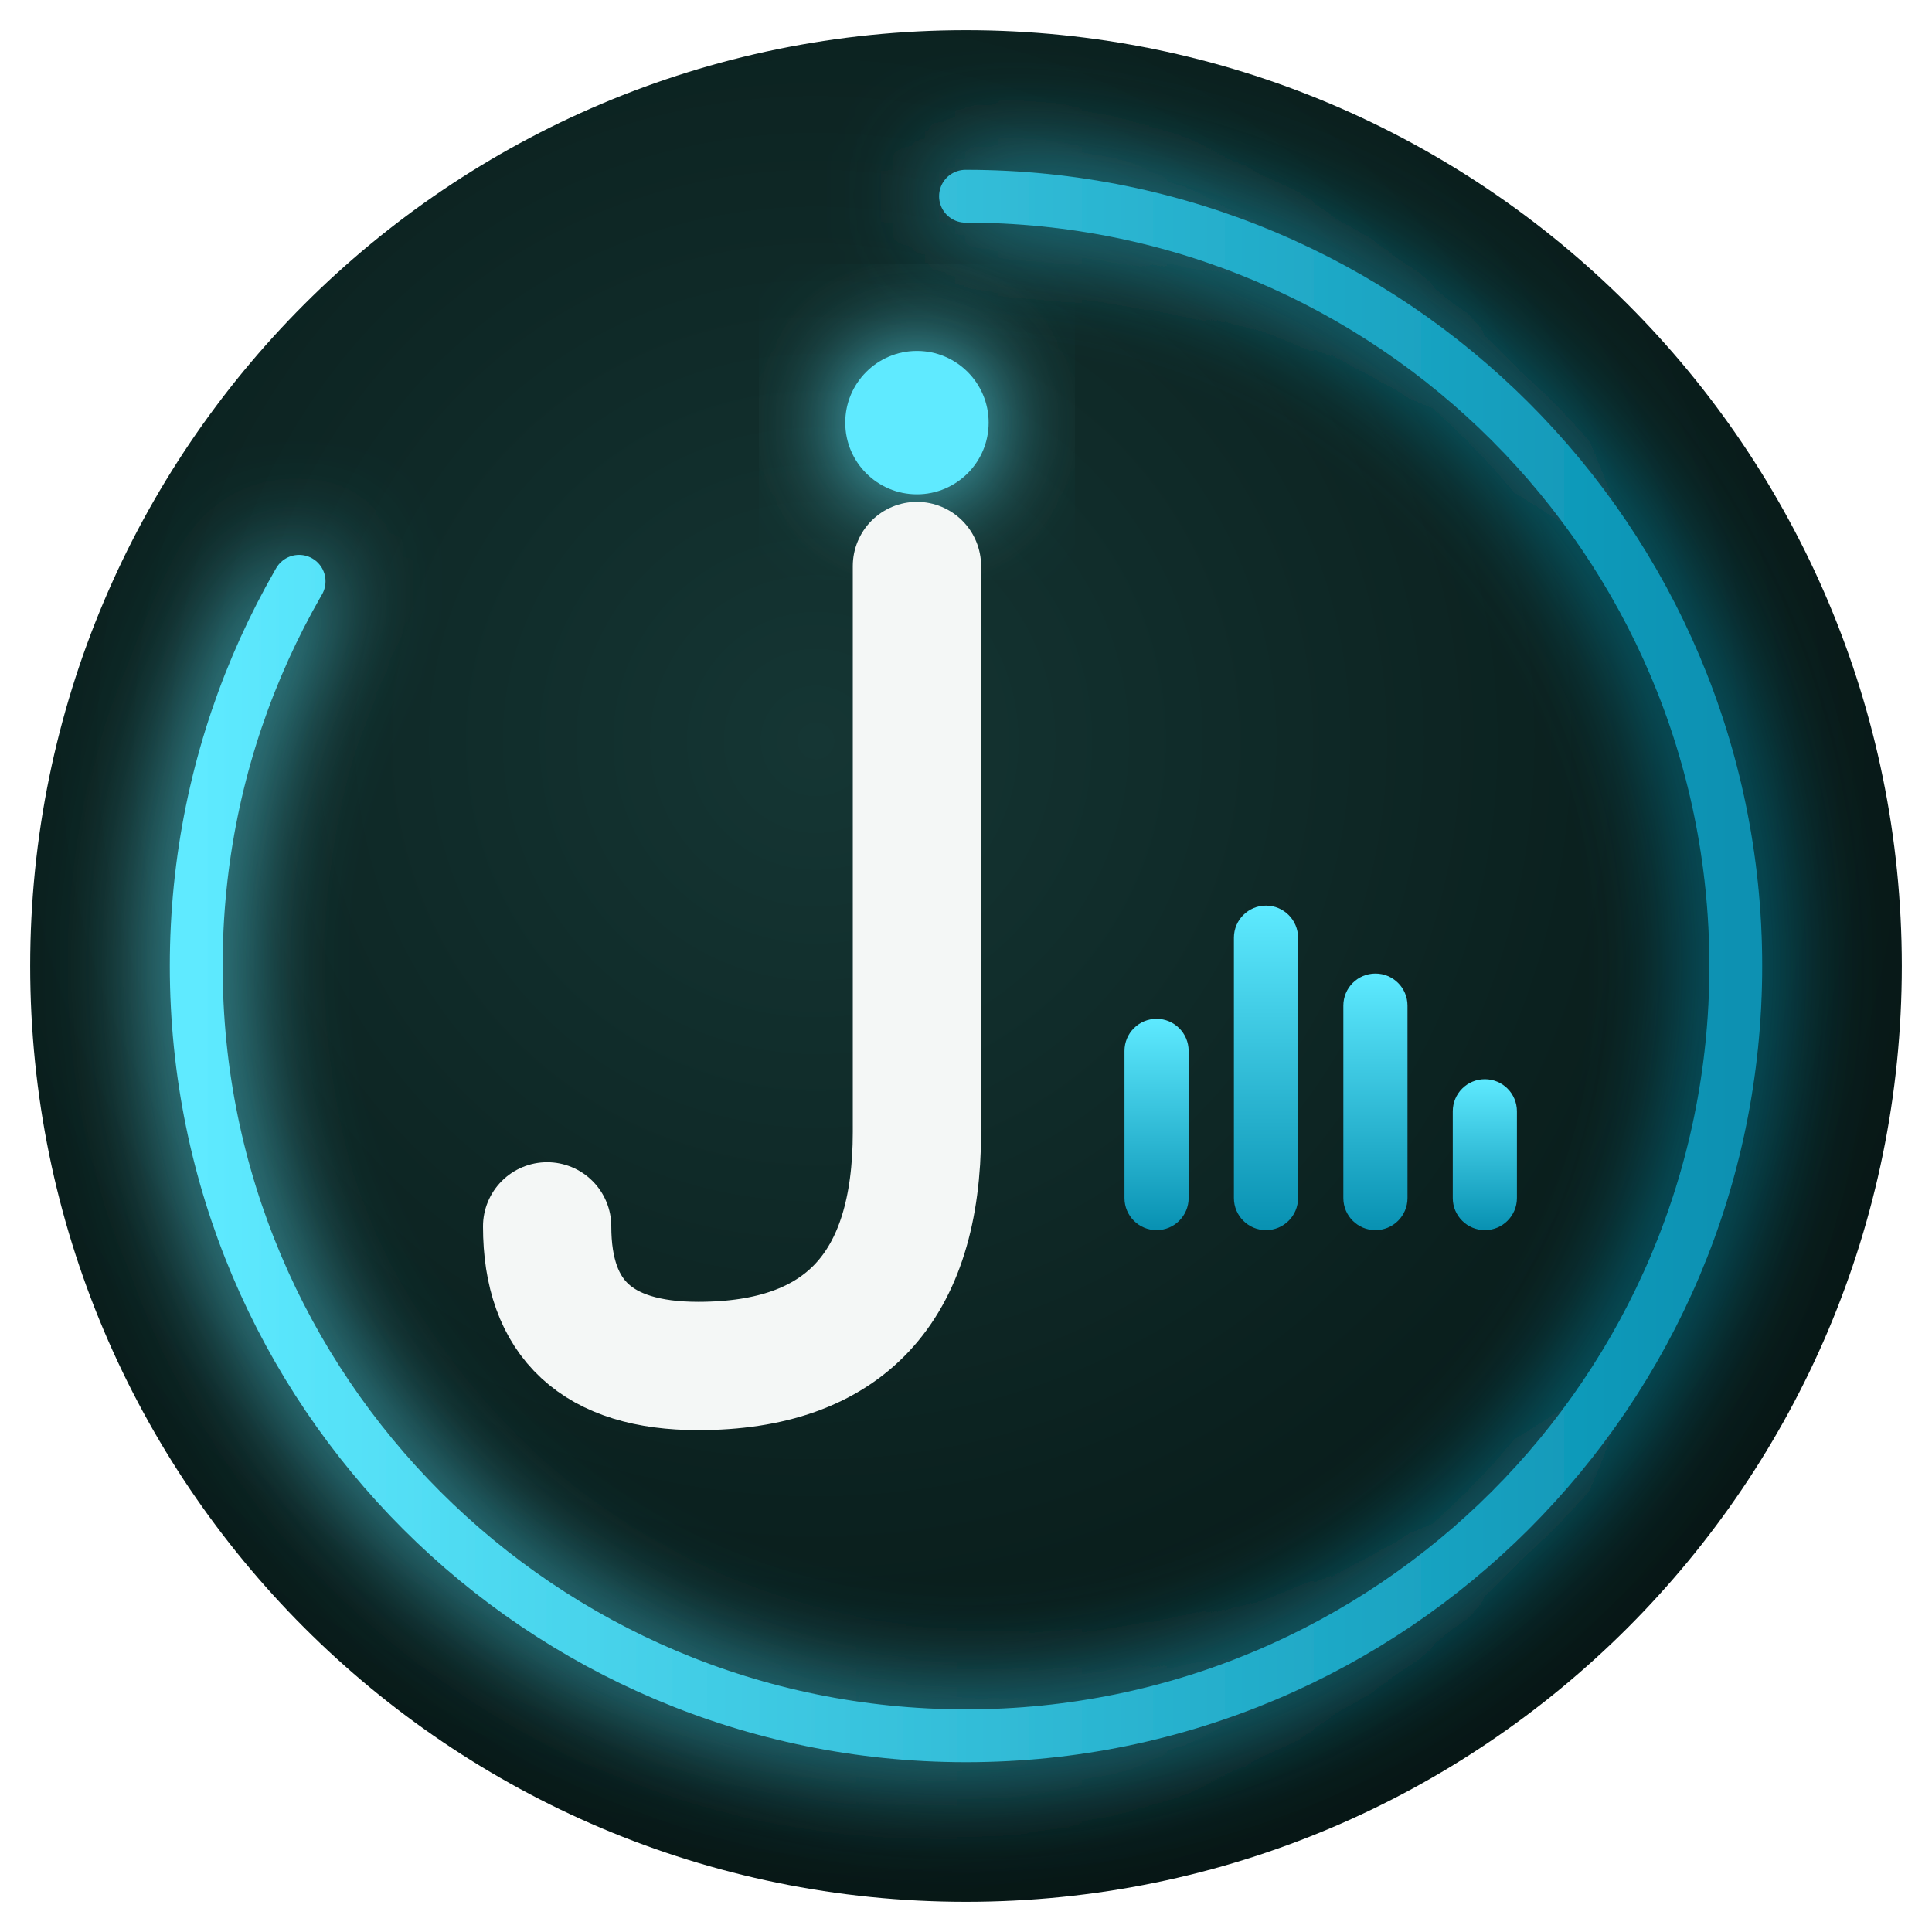
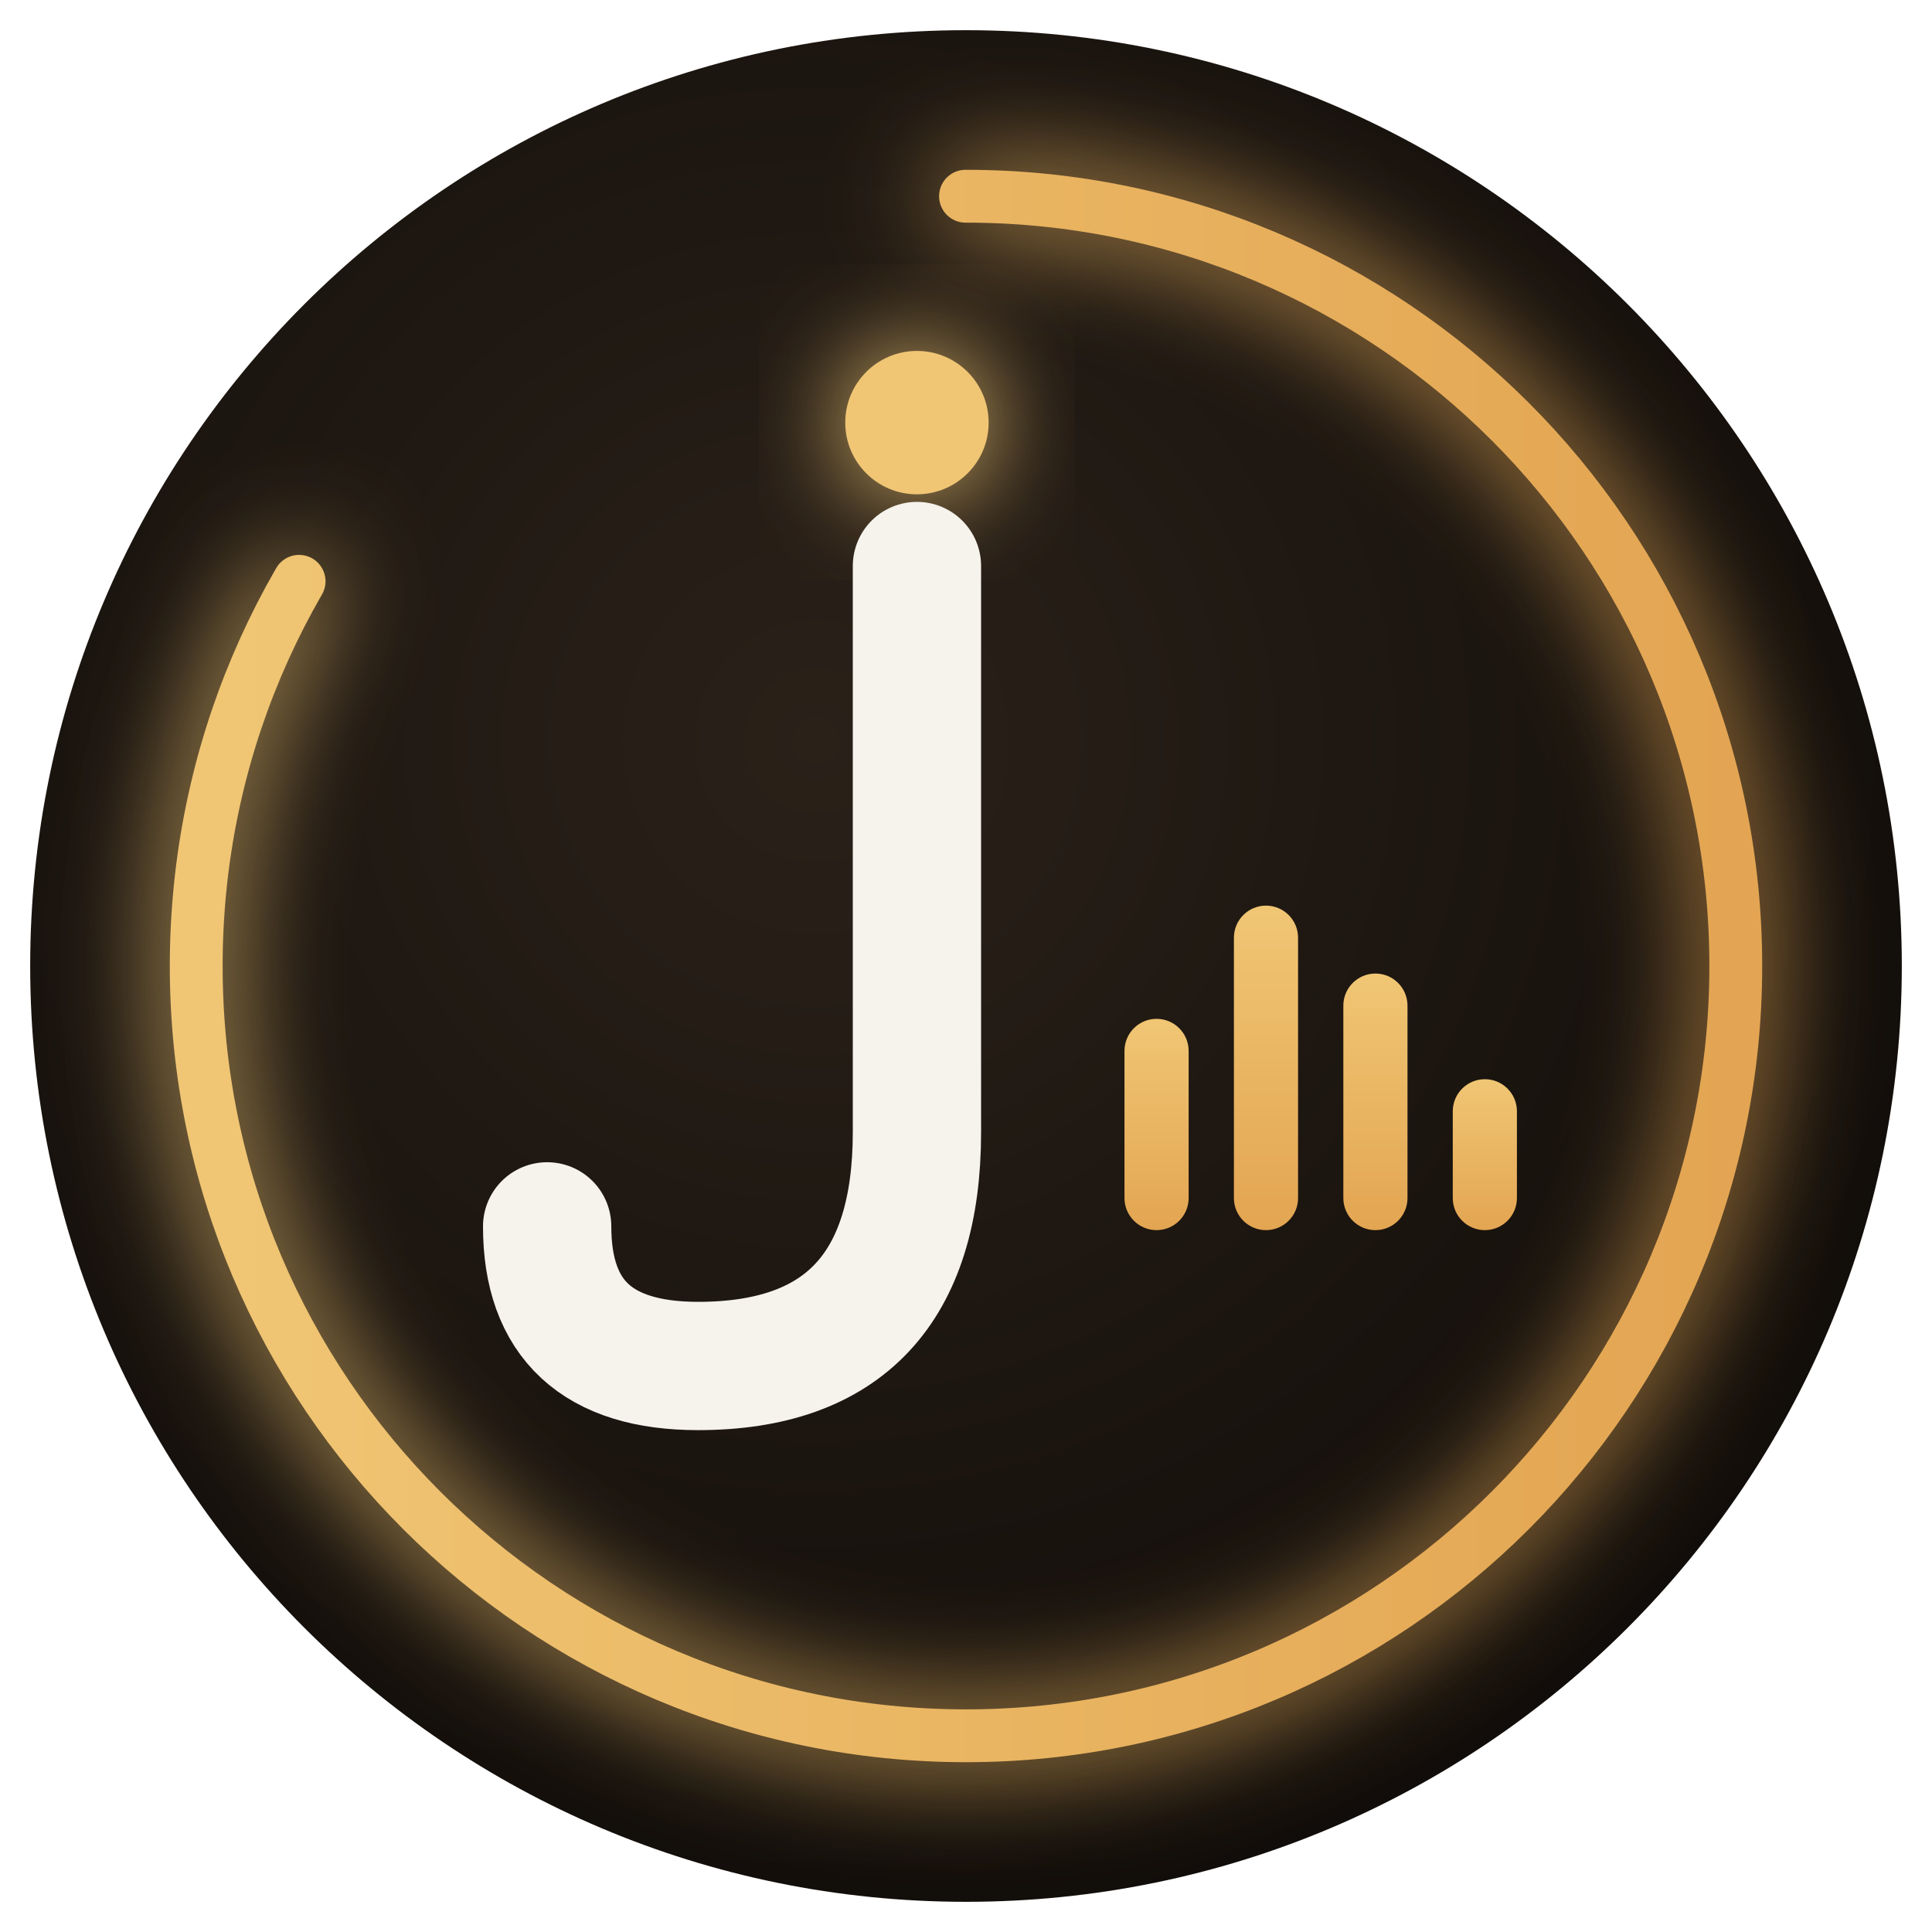
<svg xmlns="http://www.w3.org/2000/svg" viewBox="0 0 512 512">
  <defs>
    <radialGradient id="bg" cx="42%" cy="38%" r="75%">
-       <stop offset="0%" stop-color="#153634" />
-       <stop offset="55%" stop-color="#0B211F" />
-       <stop offset="100%" stop-color="#051211" />
+       <stop offset="0%" stop-color="#2A2119" />
+       <stop offset="55%" stop-color="#1A140F" />
+       <stop offset="100%" stop-color="#0D0A07" />
    </radialGradient>
    <linearGradient id="ring" x1="0" y1="0" x2="0" y2="1">
-       <stop offset="0%" stop-color="#5EEAFF" />
-       <stop offset="100%" stop-color="#0891B2" />
+       <stop offset="0%" stop-color="#F0C674" />
+       <stop offset="100%" stop-color="#E3A552" />
    </linearGradient>
    <linearGradient id="bars" x1="0" y1="1" x2="0" y2="0">
-       <stop offset="0%" stop-color="#0891B2" />
-       <stop offset="100%" stop-color="#5EEAFF" />
+       <stop offset="0%" stop-color="#E3A552" />
+       <stop offset="100%" stop-color="#F0C674" />
    </linearGradient>
    <filter id="glow" x="-60%" y="-60%" width="220%" height="220%">
      <feGaussianBlur stdDeviation="14" result="blur" />
      <feMerge>
        <feMergeNode in="blur" />
        <feMergeNode in="SourceGraphic" />
      </feMerge>
    </filter>
  </defs>
  <circle cx="256" cy="256" r="248" fill="url(#bg)" />
  <g filter="url(#glow)">
    <circle cx="256" cy="256" r="204" fill="none" stroke="url(#ring)" stroke-width="14" stroke-linecap="round" stroke-dasharray="1068.2 213.6" transform="rotate(-90 256 256)" />
  </g>
  <g filter="url(#glow)">
-     <circle cx="243" cy="112" r="19" fill="#5EEAFF" />
+     <circle cx="243" cy="112" r="19" fill="#F0C674" />
  </g>
-   <path d="M243,150 L243,300 Q243,362 185,362 Q145,362 145,325" fill="none" stroke="#F4F7F6" stroke-width="34" stroke-linecap="round" stroke-linejoin="round" />
+   <path d="M243,150 L243,300 Q243,362 185,362 Q145,362 145,325" fill="none" stroke="#F6F2EC" stroke-width="34" stroke-linecap="round" stroke-linejoin="round" />
  <g fill="url(#bars)">
    <rect x="298" y="270" width="17" height="56" rx="8.5" />
    <rect x="327" y="240" width="17" height="86" rx="8.5" />
    <rect x="356" y="258" width="17" height="68" rx="8.5" />
    <rect x="385" y="286" width="17" height="40" rx="8.5" />
  </g>
</svg>
